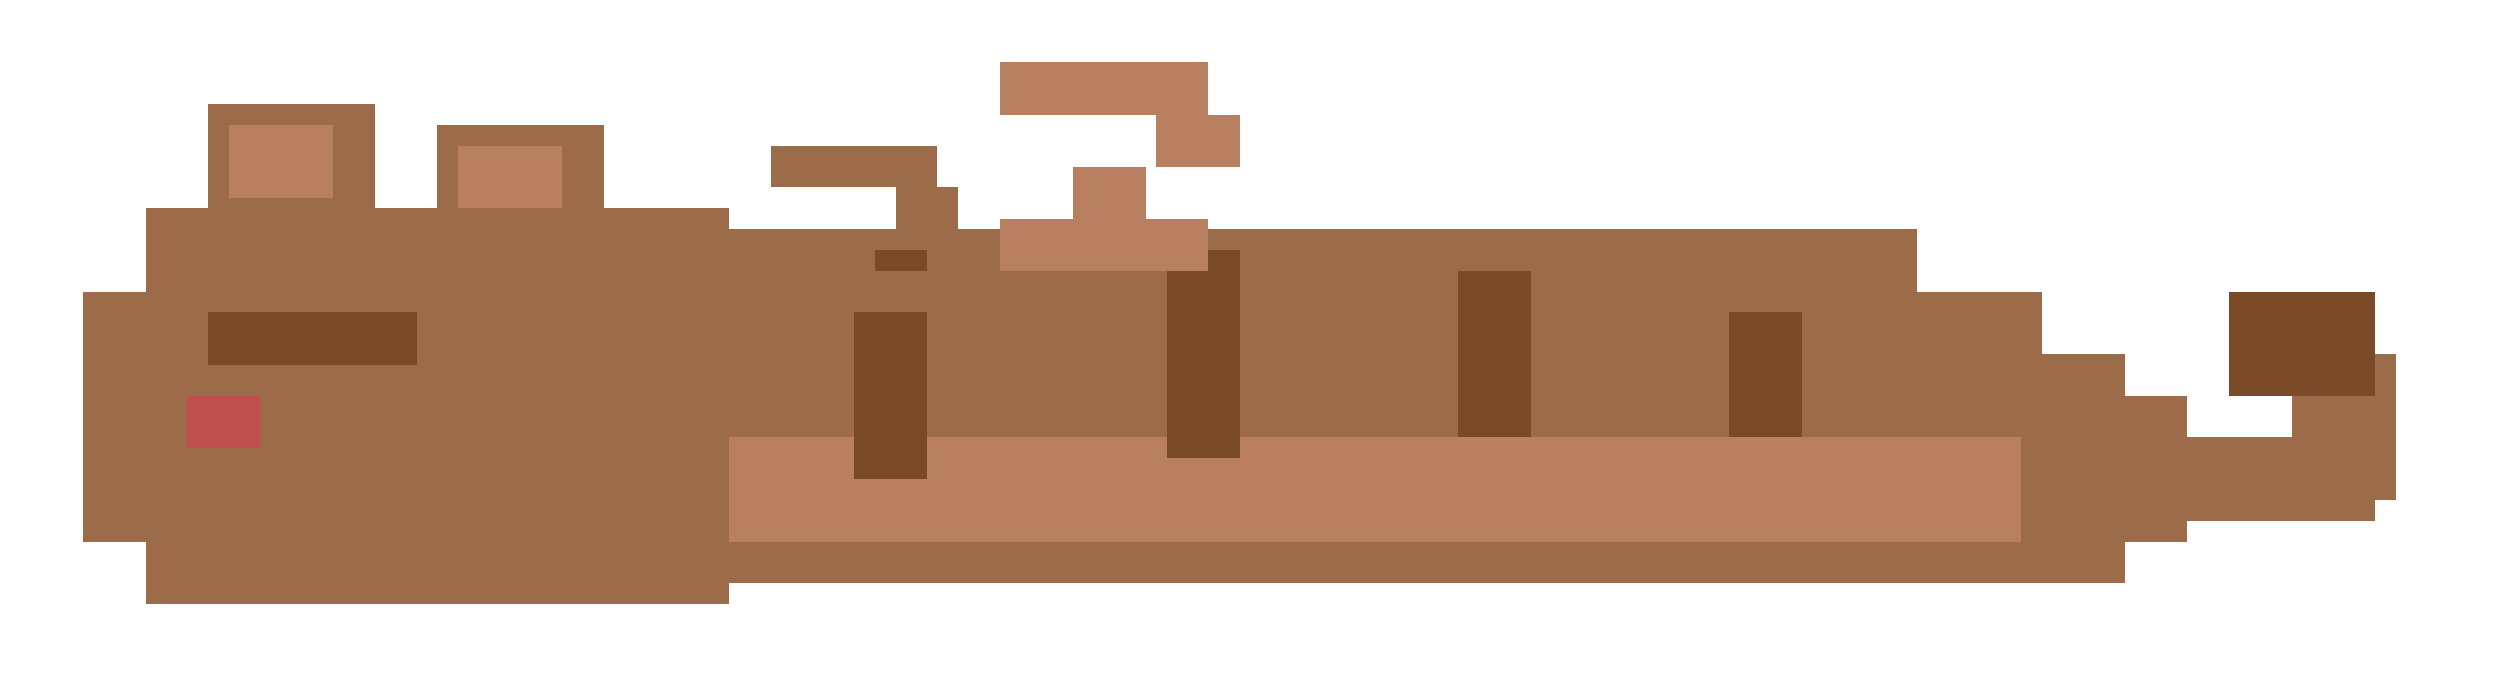
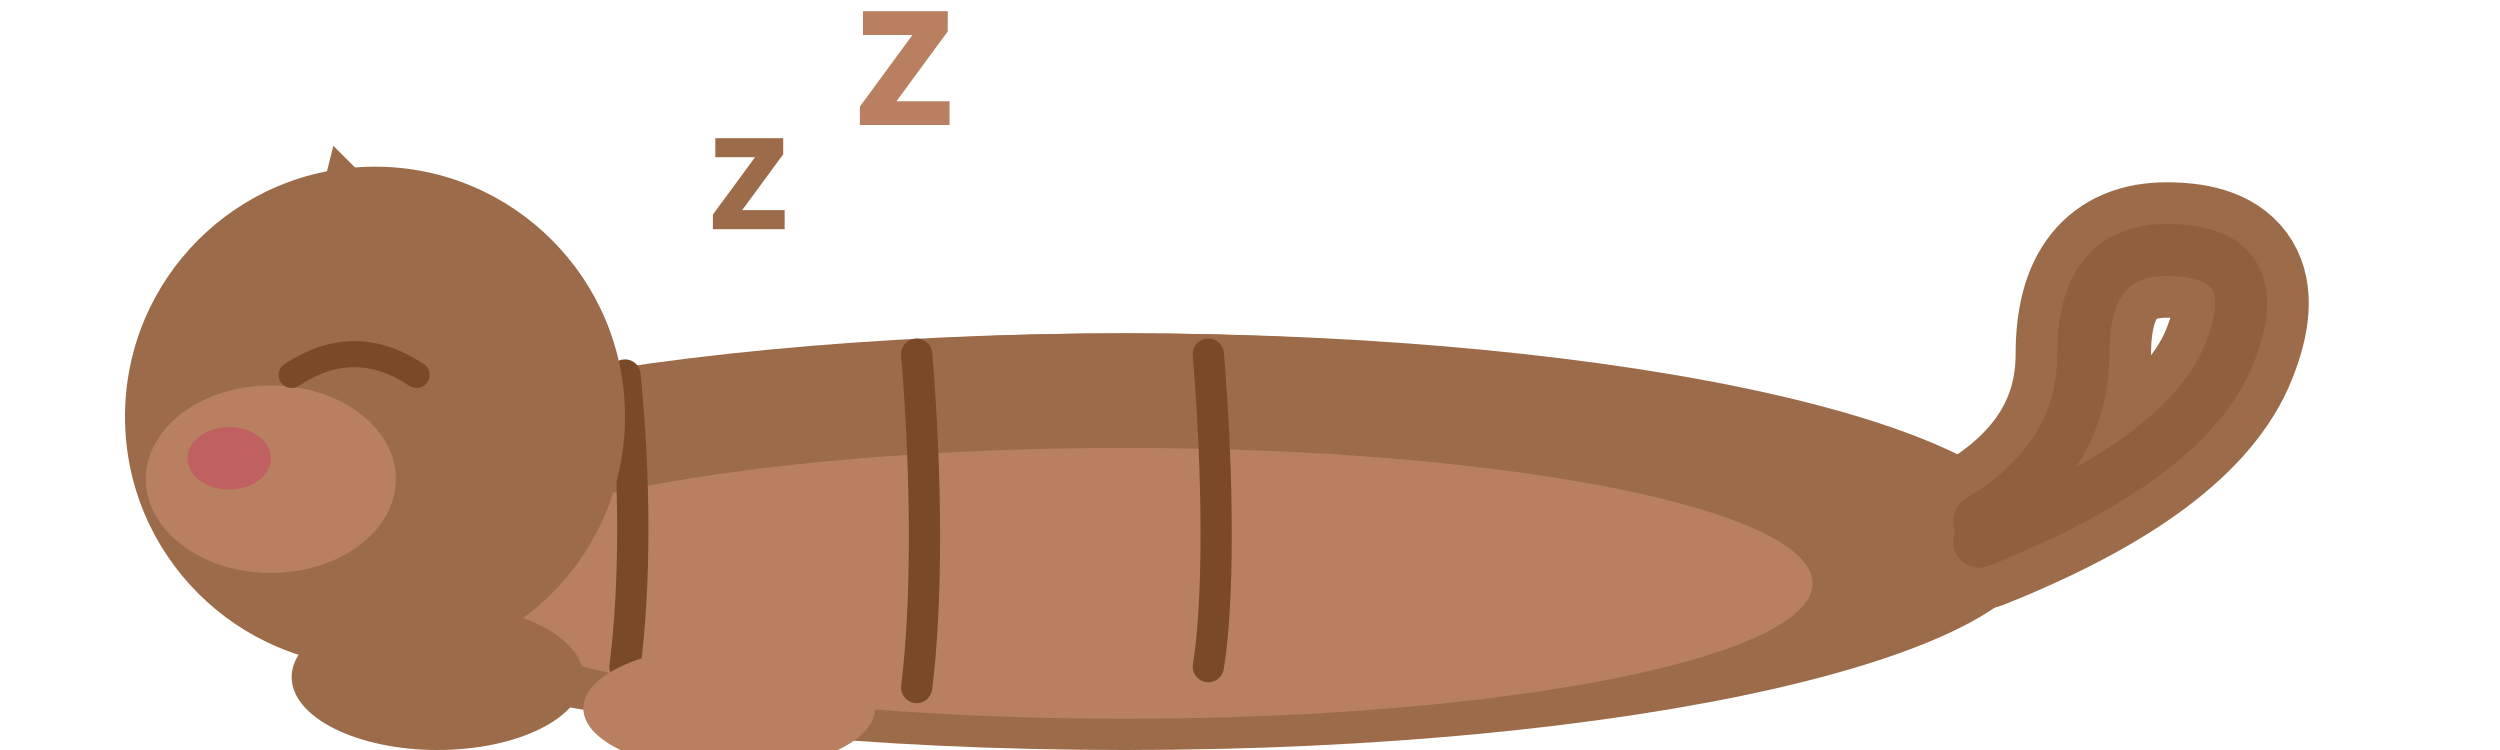
- <svg xmlns="http://www.w3.org/2000/svg" viewBox="0 0 240 65" width="240" height="65" shape-rendering="crispEdges" role="img" aria-label="sleeping brown pixel-art cat curled up with z bubbles">
-   <g>
-     <animateTransform attributeName="transform" type="translate" values="0,0; 0,-1; 0,0" calcMode="spline" keySplines="0.42 0 0.58 1; 0.42 0 0.58 1" keyTimes="0;0.5;1" dur="5s" repeatCount="indefinite" />
-     <rect x="196" y="42" width="32" height="8" fill="#9b6b4a" />
-     <rect x="220" y="34" width="10" height="14" fill="#9b6b4a" />
-     <rect x="214" y="28" width="14" height="10" fill="#7a4a28" />
-     <rect x="24" y="34" width="180" height="22" fill="#9b6b4a" />
-     <rect x="18" y="38" width="12" height="14" fill="#9b6b4a" />
-     <rect x="198" y="38" width="12" height="14" fill="#9b6b4a" />
-     <rect x="34" y="28" width="162" height="12" fill="#9b6b4a" />
-     <rect x="46" y="22" width="138" height="12" fill="#9b6b4a" />
-     <rect x="34" y="42" width="160" height="10" fill="#b88060" />
-     <rect x="54" y="26" width="7" height="18" fill="#7a4a28" />
-     <rect x="82" y="24" width="7" height="22" fill="#7a4a28" />
-     <rect x="112" y="24" width="7" height="20" fill="#7a4a28" />
-     <rect x="140" y="26" width="7" height="16" fill="#7a4a28" />
-     <rect x="166" y="30" width="7" height="12" fill="#7a4a28" />
-     <rect x="14" y="20" width="56" height="38" fill="#9b6b4a" />
-     <rect x="8" y="28" width="12" height="24" fill="#9b6b4a" />
-     <rect x="20" y="30" width="20" height="5" fill="#7a4a28" />
-     <rect x="18" y="38" width="7" height="5" fill="#c05050" />
-     <rect x="20" y="10" width="16" height="12" fill="#9b6b4a" />
-     <rect x="22" y="12" width="10" height="7" fill="#b88060" />
-     <rect x="42" y="12" width="16" height="10" fill="#9b6b4a" />
-     <rect x="44" y="14" width="10" height="6" fill="#b88060" />
-     <g>
-       <rect x="74" y="14" width="16" height="4" fill="#9b6b4a" />
-       <rect x="86" y="18" width="6" height="4" fill="#9b6b4a" />
-       <rect x="78" y="22" width="6" height="4" fill="#9b6b4a" />
-       <rect x="74" y="26" width="6" height="4" fill="#9b6b4a" />
-       <rect x="74" y="26" width="16" height="4" fill="#9b6b4a" />
-       <animateTransform attributeName="transform" type="translate" values="0,0; 5,-18; 10,-36" calcMode="linear" dur="3s" repeatCount="indefinite" />
-       <animate attributeName="opacity" values="1;0.5;0" dur="3s" repeatCount="indefinite" />
+ <svg xmlns="http://www.w3.org/2000/svg" viewBox="0 0 240 72" width="240" height="72" role="img" aria-label="brown cat sleeping curled up">
+   <style>
+ .g{animation:breathe 5s ease-in-out infinite}
+ .z1{animation:z1 3s ease-in-out infinite;transform-box:fill-box;transform-origin:0% 100%}
+ .z2{animation:z2 3s ease-in-out infinite 1.5s;transform-box:fill-box;transform-origin:0% 100%}
+ @keyframes breathe{0%,100%{transform:scaleY(1)}50%{transform:scaleY(1.04)}}
+ @keyframes z1{0%{transform:translate(0,0) scale(1);opacity:1}100%{transform:translate(10px,-32px) scale(1.4);opacity:0}}
+ @keyframes z2{0%{transform:translate(0,0) scale(.7);opacity:0}15%{opacity:.8}100%{transform:translate(14px,-44px) scale(1.6);opacity:0}}
+ </style>
+   <g class="g">
+     <ellipse cx="108" cy="52" rx="88" ry="20" fill="#9b6b4a" />
+     <ellipse cx="108" cy="48" rx="74" ry="16" fill="#9b6b4a" />
+     <ellipse cx="108" cy="56" rx="66" ry="13" fill="#b88060" />
+     <path d="M190,52 Q210,44 214,34 Q218,24 208,24 Q200,24 200,34 Q200,44 190,50" stroke="#9b6b4a" stroke-width="13" fill="none" stroke-linecap="round" />
+     <path d="M190,52 Q210,44 214,34 Q218,24 208,24 Q200,24 200,34 Q200,44 190,50" stroke="#7a4a28" stroke-width="5" fill="none" stroke-linecap="round" opacity=".35" />
+     <path d="M60,36 C61,46 61,56 60,64" stroke="#7a4a28" stroke-width="3" fill="none" stroke-linecap="round" />
+     <path d="M88,34 C89,46 89,58 88,66" stroke="#7a4a28" stroke-width="3" fill="none" stroke-linecap="round" />
+     <path d="M116,34 C117,46 117,58 116,64" stroke="#7a4a28" stroke-width="3" fill="none" stroke-linecap="round" />
+     <ellipse cx="42" cy="65" rx="14" ry="7" fill="#9b6b4a" />
+     <ellipse cx="70" cy="68" rx="14" ry="6" fill="#b88060" />
+     <polygon points="28,30 32,14 46,28" fill="#9b6b4a" />
+     <polygon points="30,29 33,18 44,28" fill="#c89070" />
+     <circle cx="36" cy="40" r="24" fill="#9b6b4a" />
+     <ellipse cx="26" cy="46" rx="12" ry="9" fill="#b88060" />
+     <path d="M28,36 Q34,32 40,36" stroke="#7a4a28" stroke-width="2.5" fill="none" stroke-linecap="round" />
+     <ellipse cx="22" cy="44" rx="4" ry="3" fill="#c06060" />
+     <g class="z1">
+       <text x="68" y="22" font-size="16" font-weight="bold" fill="#9b6b4a" font-family="sans-serif">z</text>
    </g>
-     <g>
-       <rect x="96" y="6" width="20" height="5" fill="#b88060" />
-       <rect x="111" y="11" width="8" height="5" fill="#b88060" />
-       <rect x="103" y="16" width="7" height="5" fill="#b88060" />
-       <rect x="96" y="21" width="8" height="5" fill="#b88060" />
-       <rect x="96" y="21" width="20" height="5" fill="#b88060" />
-       <animateTransform attributeName="transform" type="translate" values="0,0; 7,-24; 14,-48" calcMode="linear" dur="3s" begin="1.5s" repeatCount="indefinite" />
-       <animate attributeName="opacity" values="0;1;0.5;0" keyTimes="0;0.1;0.7;1" dur="3s" begin="1.5s" repeatCount="indefinite" />
+     <g class="z2">
+       <text x="82" y="12" font-size="20" font-weight="bold" fill="#b88060" font-family="sans-serif">z</text>
    </g>
  </g>
</svg>
